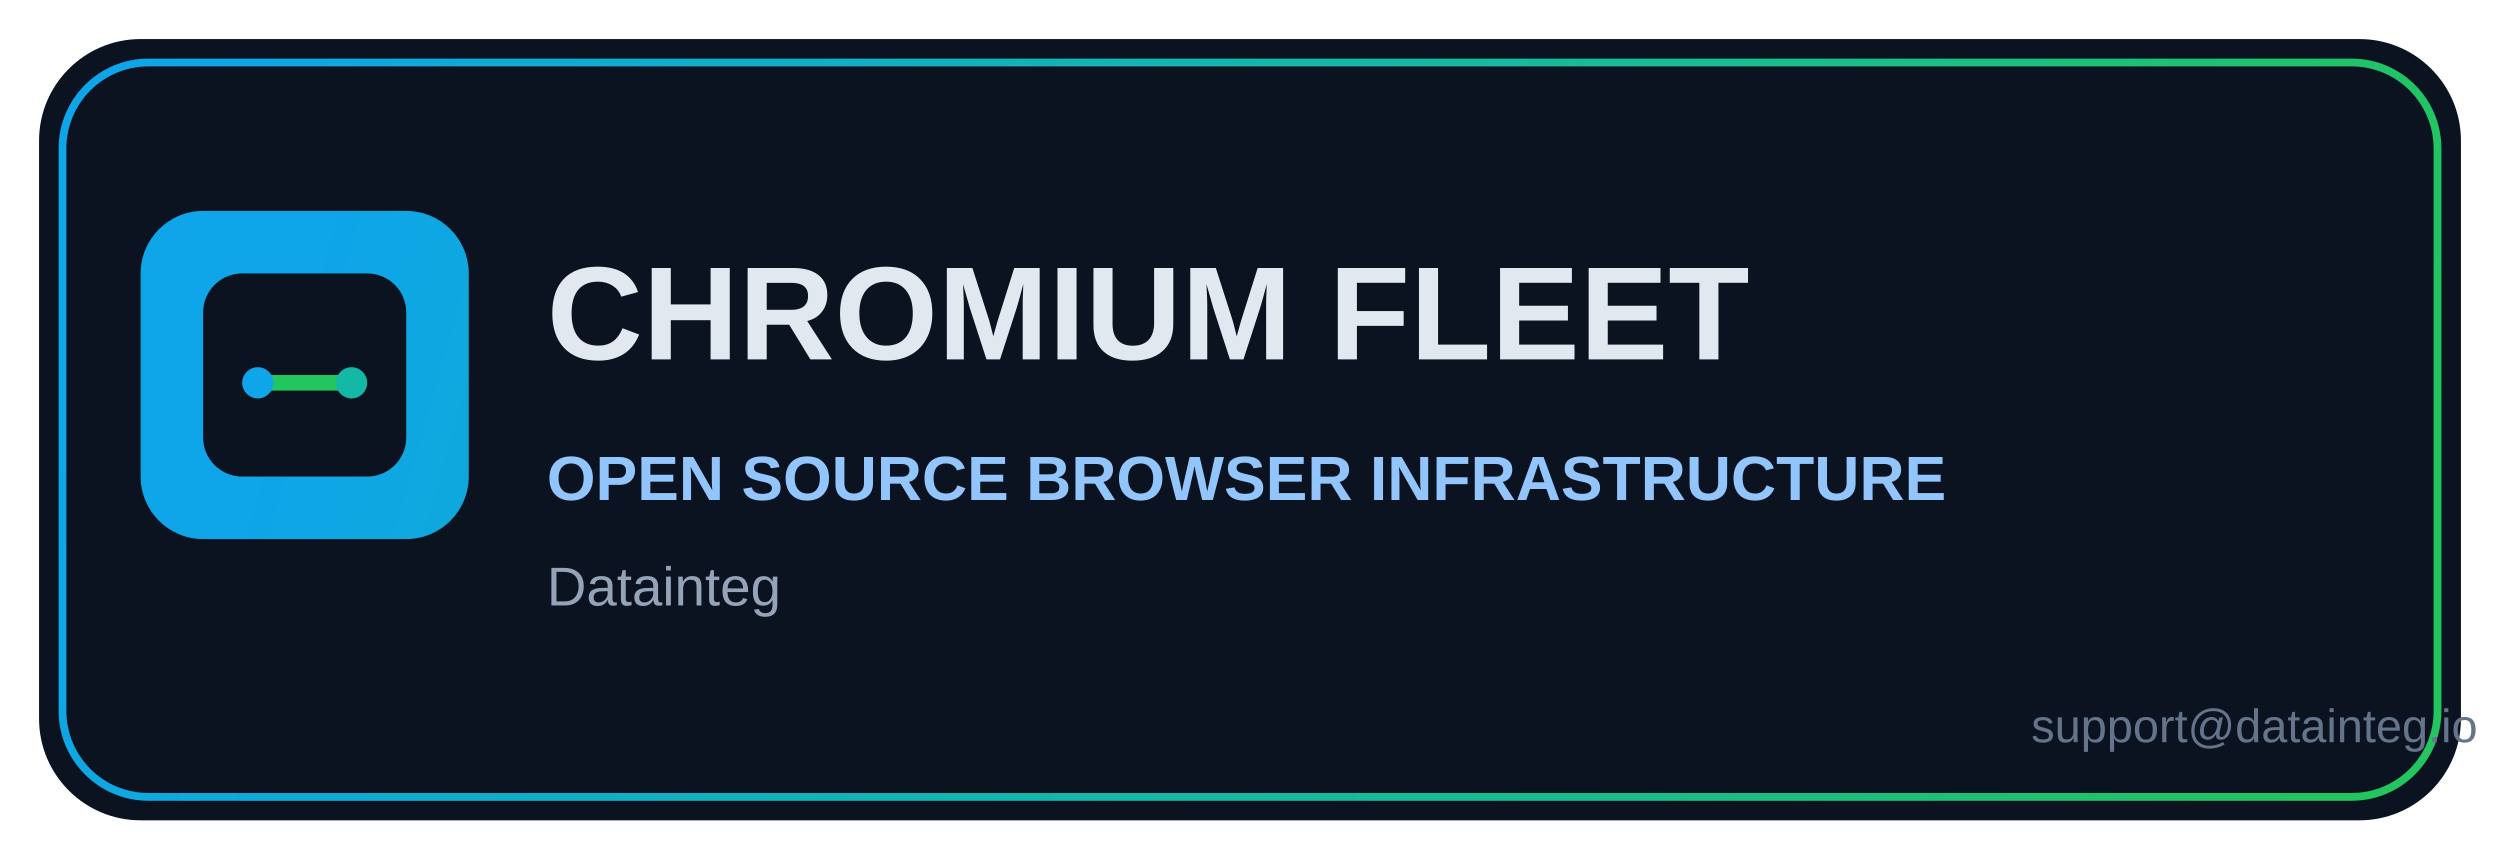
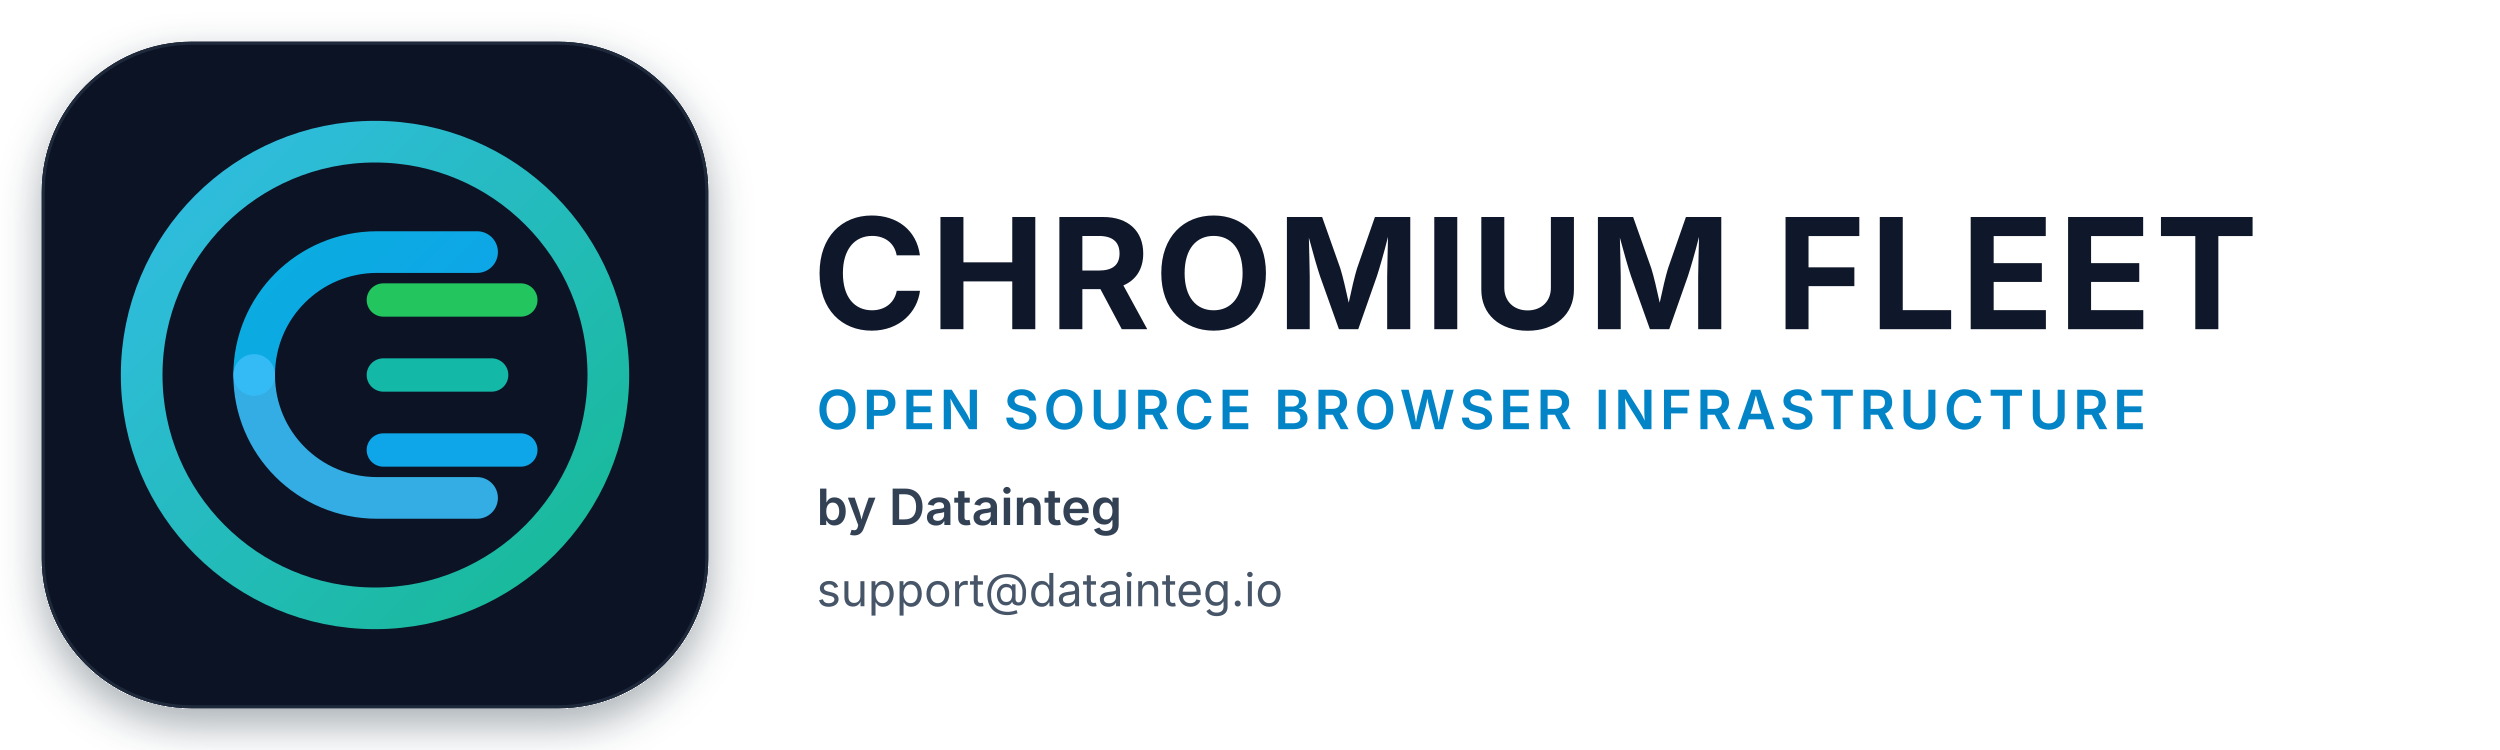
- <svg xmlns="http://www.w3.org/2000/svg" width="640" height="220" viewBox="0 0 640 220" fill="none">
+ <svg xmlns="http://www.w3.org/2000/svg" width="1200" height="360" viewBox="0 0 1200 360" fill="none">
  <defs>
-     <linearGradient id="fleetGrad" x1="40" y1="30" x2="600" y2="190" gradientUnits="userSpaceOnUse">
-       <stop offset="0" stop-color="#0EA5E9" />
-       <stop offset="0.5" stop-color="#14B8A6" />
+     <linearGradient id="brandGradient" x1="40" y1="40" x2="320" y2="320" gradientUnits="userSpaceOnUse">
+       <stop offset="0" stop-color="#06B6D4" />
+       <stop offset="0.55" stop-color="#0EA5E9" />
      <stop offset="1" stop-color="#22C55E" />
    </linearGradient>
+     <linearGradient id="ringGradient" x1="20" y1="20" x2="340" y2="340" gradientUnits="userSpaceOnUse">
+       <stop offset="0" stop-color="#38BDF8" />
+       <stop offset="1" stop-color="#10B981" />
+     </linearGradient>
+     <filter id="softShadow" x="0" y="0" width="380" height="380" filterUnits="userSpaceOnUse" color-interpolation-filters="sRGB">
+       <feFlood flood-opacity="0" result="BackgroundImageFix" />
+       <feColorMatrix in="SourceAlpha" type="matrix" values="0 0 0 0 0 0 0 0 0 0 0 0 0 0 0 0 0 0 127 0" result="hardAlpha" />
+       <feOffset dy="8" />
+       <feGaussianBlur stdDeviation="10" />
+       <feComposite in2="hardAlpha" operator="out" />
+       <feColorMatrix type="matrix" values="0 0 0 0 0.024 0 0 0 0 0.102 0 0 0 0 0.161 0 0 0 0.35 0" />
+       <feBlend mode="normal" in2="BackgroundImageFix" result="effect1_dropShadow_1_1" />
+       <feBlend mode="normal" in="SourceGraphic" in2="effect1_dropShadow_1_1" result="shape" />
+     </filter>
  </defs>
-   <rect x="10" y="10" width="620" height="200" rx="26" fill="#0B1220" />
-   <rect x="16" y="16" width="608" height="188" rx="22" stroke="url(#fleetGrad)" stroke-width="2" />
-   <g transform="translate(36 54)">
-     <rect x="0" y="0" width="84" height="84" rx="16" fill="url(#fleetGrad)" />
-     <rect x="16" y="16" width="52" height="52" rx="10" fill="#0B1220" />
-     <path d="M30 44H54" stroke="#22C55E" stroke-width="4" stroke-linecap="round" />
-     <circle cx="30" cy="44" r="4" fill="#0EA5E9" />
-     <circle cx="54" cy="44" r="4" fill="#14B8A6" />
+   <g filter="url(#softShadow)">
+     <rect x="20" y="20" width="320" height="320" rx="72" fill="#0B1324" />
+     <rect x="20.75" y="20.75" width="318.5" height="318.5" rx="71.25" stroke="#1E293B" stroke-width="1.5" />
  </g>
-   <text x="140" y="92" fill="#E2E8F0" font-size="34" font-family="Segoe UI, Arial, sans-serif" font-weight="700">
+   <circle cx="180" cy="180" r="112" stroke="url(#ringGradient)" stroke-width="20" />
+   <path d="M122 180C122 147.32 148.32 121 181 121H229" stroke="url(#brandGradient)" stroke-width="20" stroke-linecap="round" />
+   <path d="M229 239H181C148.32 239 122 212.68 122 180" stroke="#38BDF8" stroke-width="20" stroke-linecap="round" opacity="0.9" />
+   <path d="M184 144H250" stroke="#22C55E" stroke-width="16" stroke-linecap="round" />
+   <path d="M184 180H236" stroke="#14B8A6" stroke-width="16" stroke-linecap="round" />
+   <path d="M184 216H250" stroke="#0EA5E9" stroke-width="16" stroke-linecap="round" />
+   <text x="390" y="158" fill="#0F172A" font-size="74" font-family="Segoe UI, Inter, Arial, sans-serif" font-weight="700" letter-spacing="1.8">
    CHROMIUM FLEET
  </text>
-   <text x="140" y="128" fill="#93C5FD" font-size="16" font-family="Segoe UI, Arial, sans-serif" font-weight="600">
+   <text x="392" y="206" fill="#0284C7" font-size="26" font-family="Segoe UI, Inter, Arial, sans-serif" font-weight="600" letter-spacing="2.2">
    OPEN SOURCE BROWSER INFRASTRUCTURE
  </text>
-   <text x="140" y="155" fill="#94A3B8" font-size="14" font-family="Segoe UI, Arial, sans-serif">
-     Datainteg
+   <text x="392" y="252" fill="#334155" font-size="24" font-family="Segoe UI, Inter, Arial, sans-serif" font-weight="600">
+     by Datainteg
  </text>
-   <text x="520" y="190" fill="#64748B" font-size="12" font-family="Segoe UI, Arial, sans-serif">
+   <text x="392" y="291" fill="#475569" font-size="22" font-family="Segoe UI, Inter, Arial, sans-serif">
    support@datainteg.io
  </text>
</svg>
